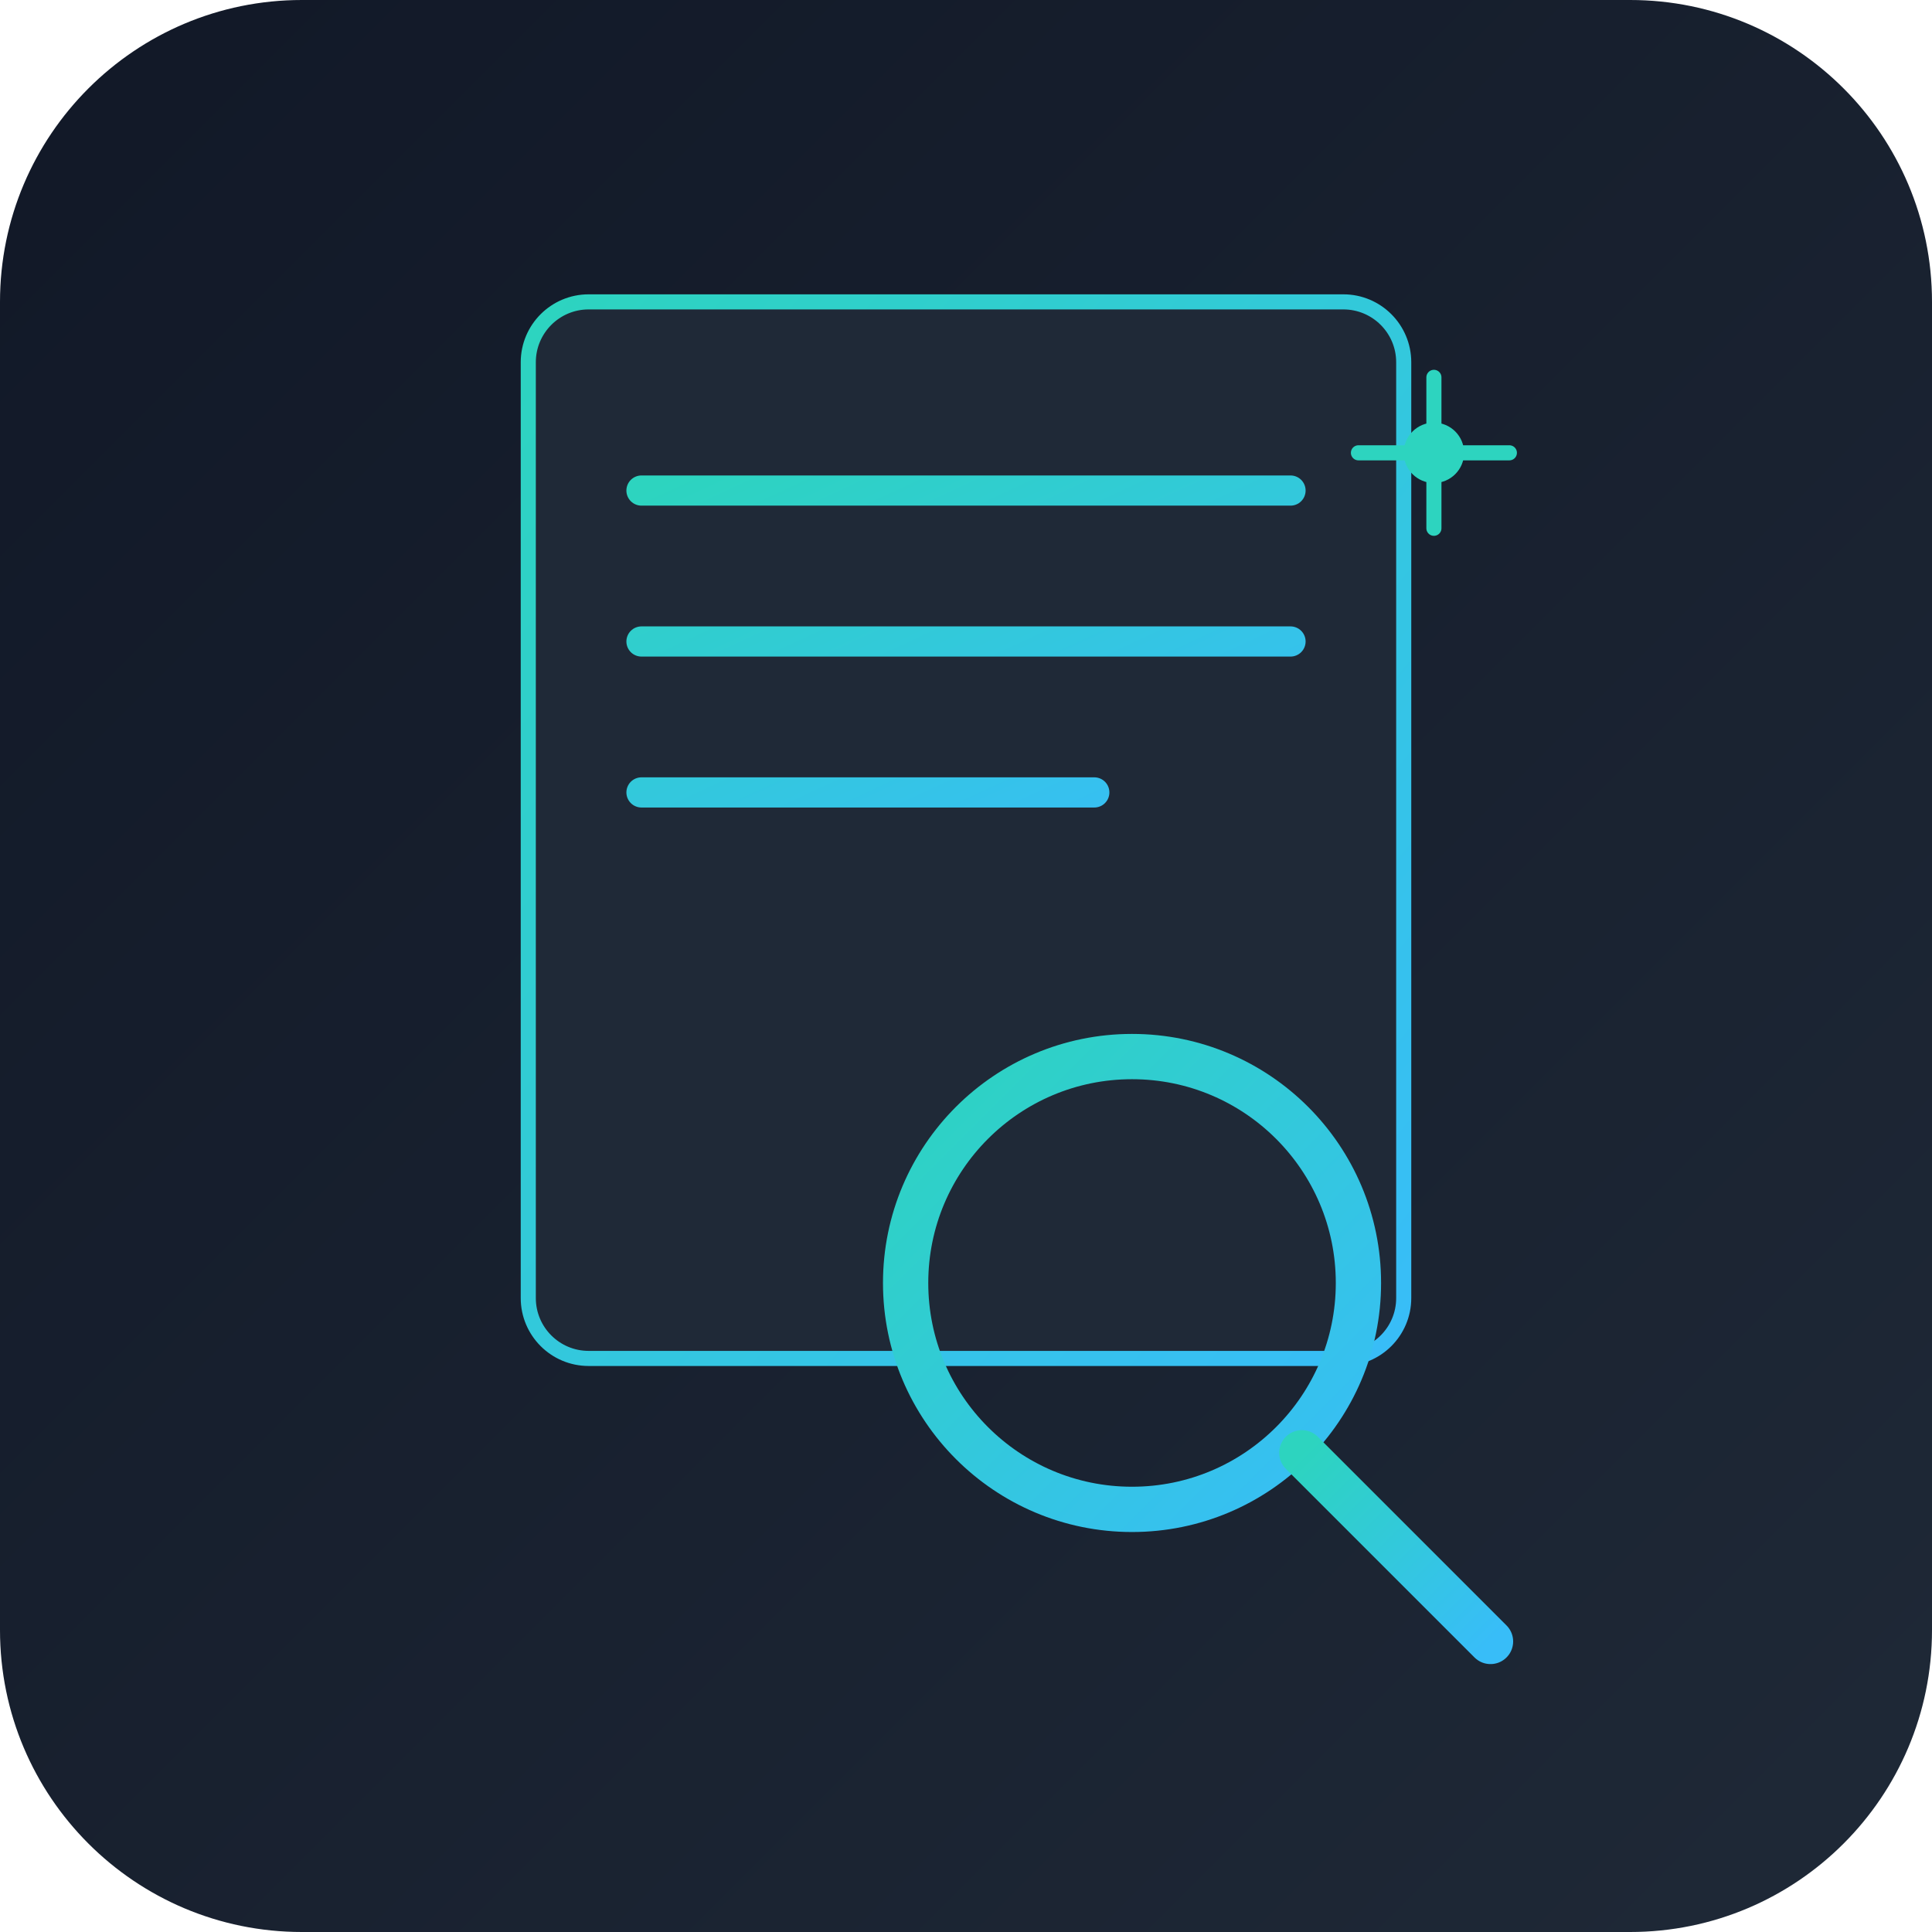
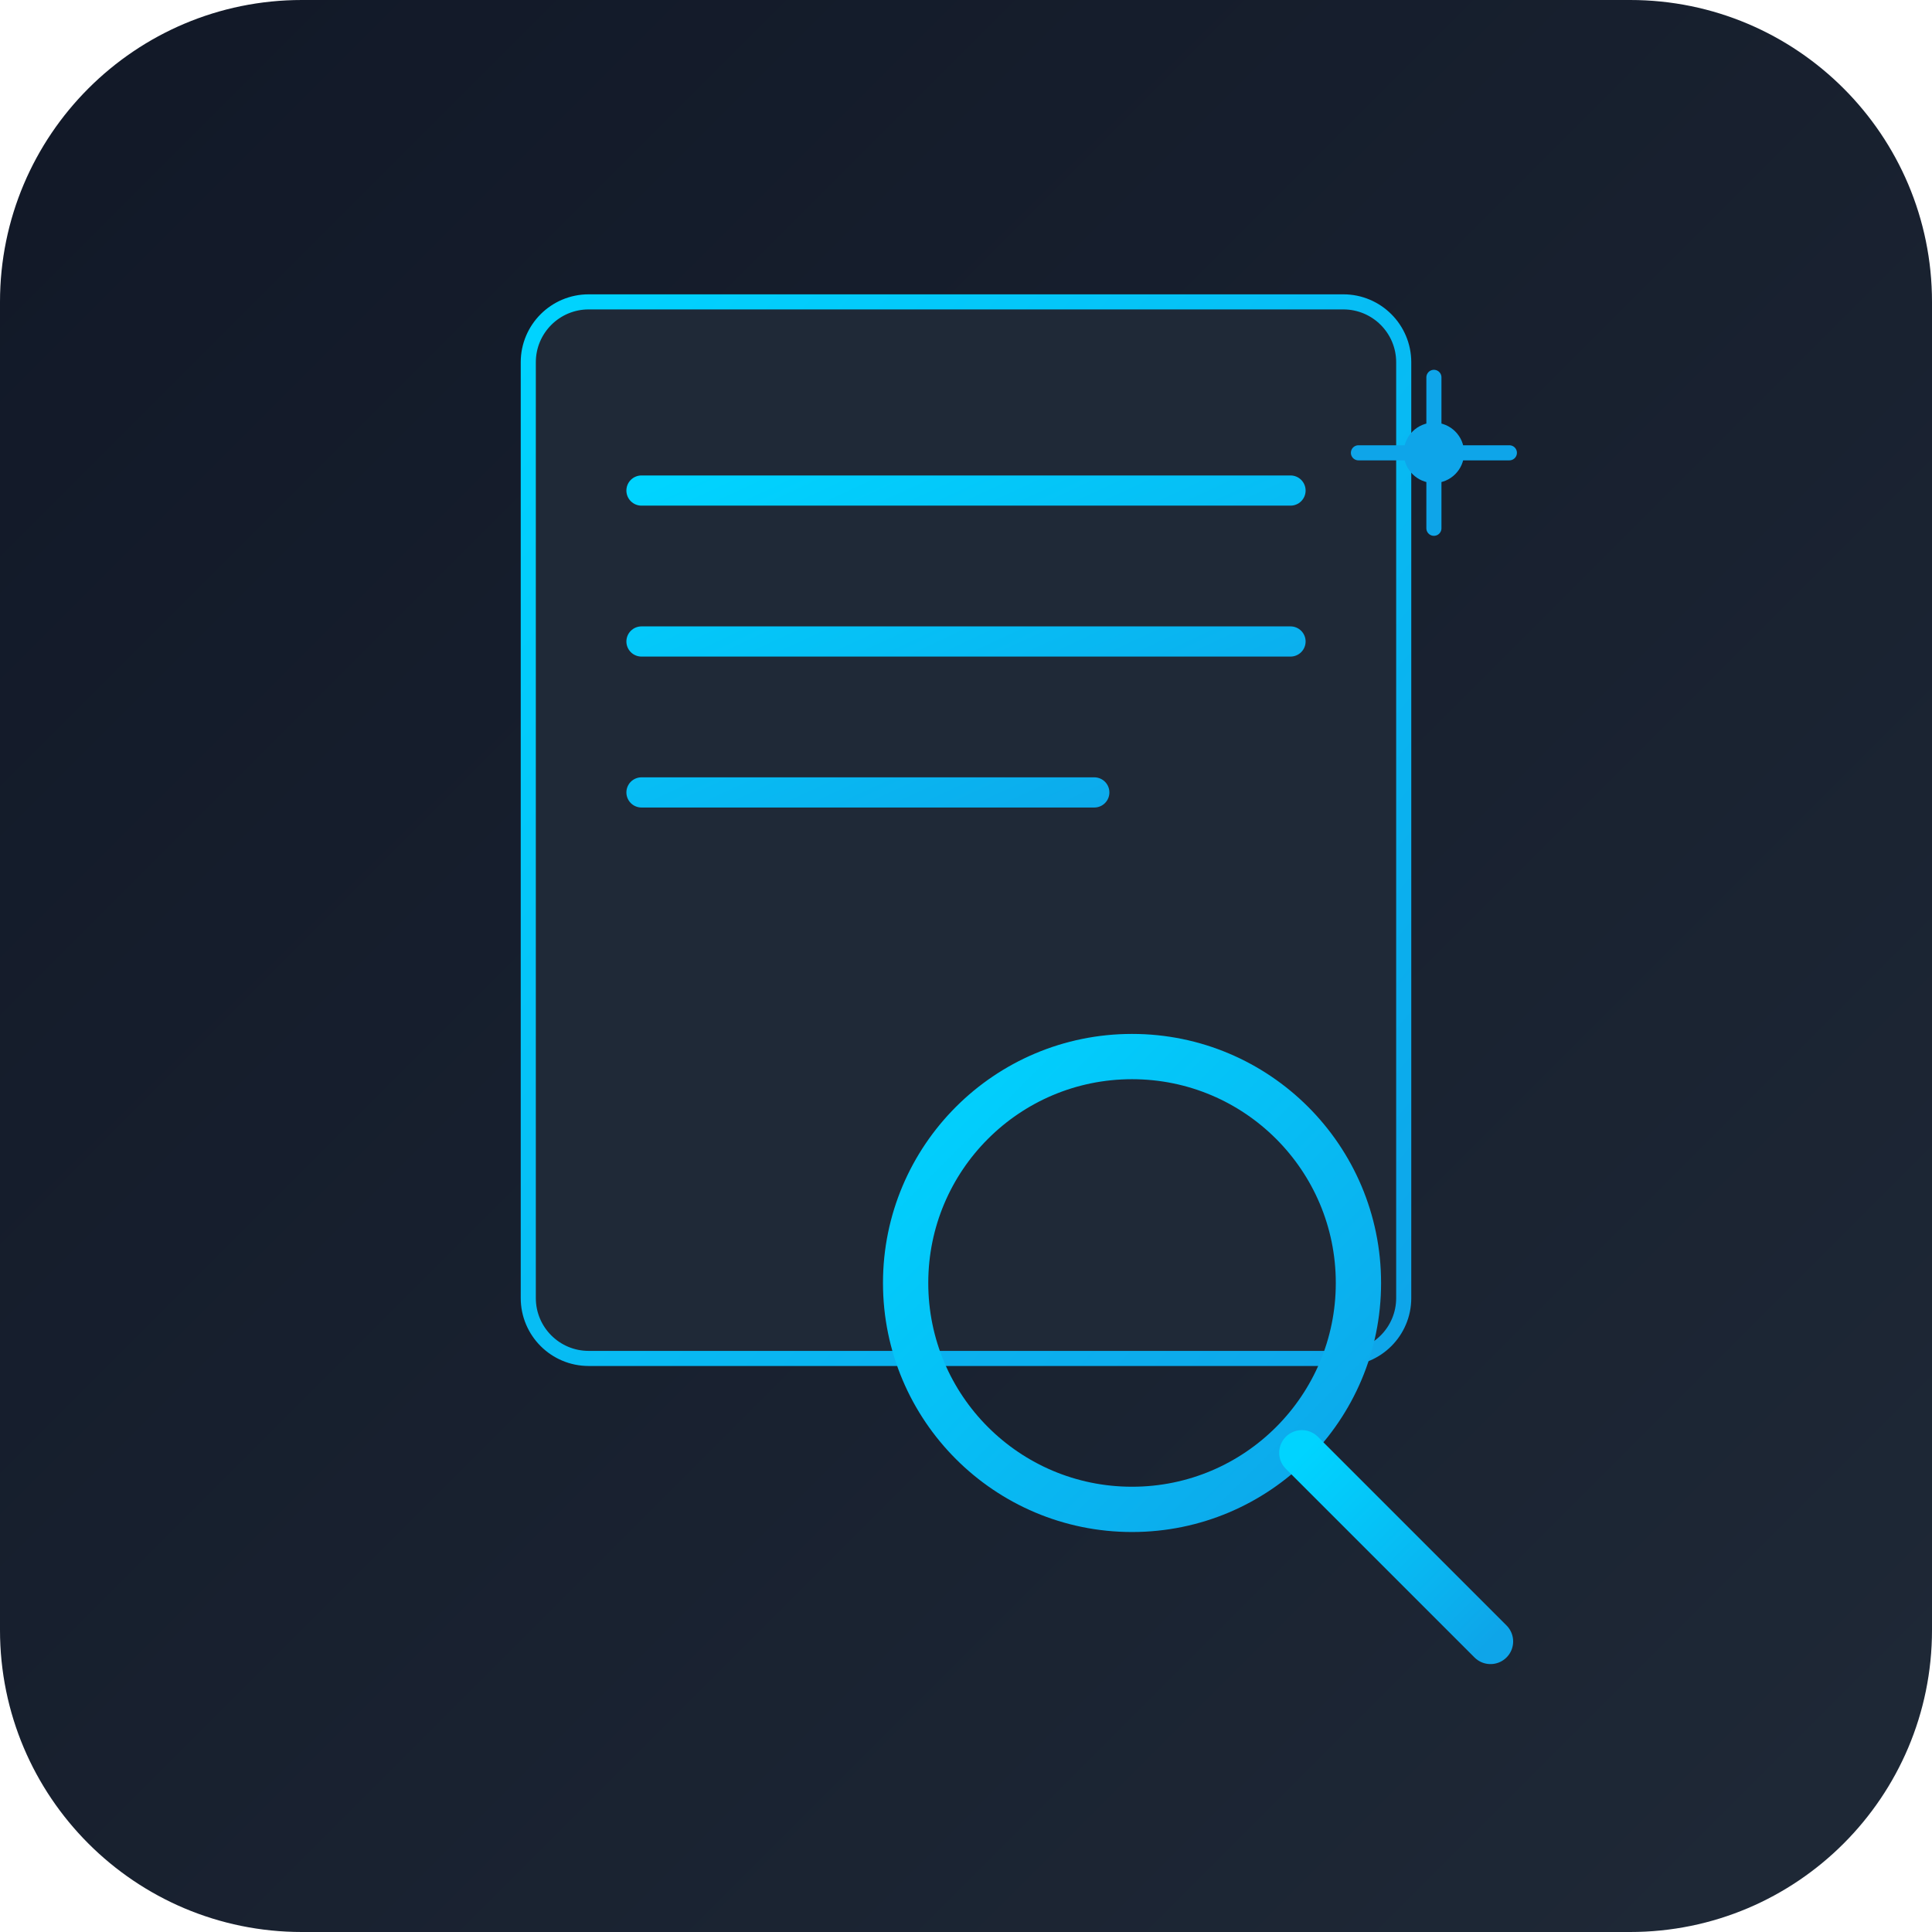
<svg xmlns="http://www.w3.org/2000/svg" viewBox="0 0 512 512">
  <defs>
    <linearGradient id="bgSquare" x1="0%" y1="0%" x2="100%" y2="100%">
      <stop offset="0%" style="stop-color:#111827;stop-opacity:1" />
      <stop offset="100%" style="stop-color:#1f2937;stop-opacity:1" />
    </linearGradient>
    <linearGradient id="gradSquare" x1="0%" y1="0%" x2="100%" y2="100%">
-       <stop offset="0%" style="stop-color:#2dd4bf;stop-opacity:1" />
-       <stop offset="100%" style="stop-color:#38bdf8;stop-opacity:1" />
+       <stop offset="0%" style="stop-color:#00d4ff;stop-opacity:1" />
+       <stop offset="100%" style="stop-color:#0ea5e9;stop-opacity:1" />
    </linearGradient>
  </defs>
  <rect width="512" height="512" rx="80" fill="url(#bgSquare)" />
  <rect x="140" y="80" width="232" height="280" rx="16" fill="#1f2937" stroke="url(#gradSquare)" stroke-width="4" />
  <path d="M170 130h172 M170 170h172 M170 210h120" stroke="url(#gradSquare)" stroke-width="8" stroke-linecap="round" />
  <circle cx="300" cy="340" r="60" fill="none" stroke="url(#gradSquare)" stroke-width="12" />
  <path d="M345 385l50 50" stroke="url(#gradSquare)" stroke-width="12" stroke-linecap="round" />
-   <circle cx="380" cy="120" r="8" fill="#2dd4bf" />
-   <path d="M380 100v40 M360 120h40" stroke="#2dd4bf" stroke-width="4" stroke-linecap="round" />
+   <circle cx="380" cy="120" r="8" fill="#0ea5e9" />
+   <path d="M380 100v40 M360 120h40" stroke="#0ea5e9" stroke-width="4" stroke-linecap="round" />
</svg>
